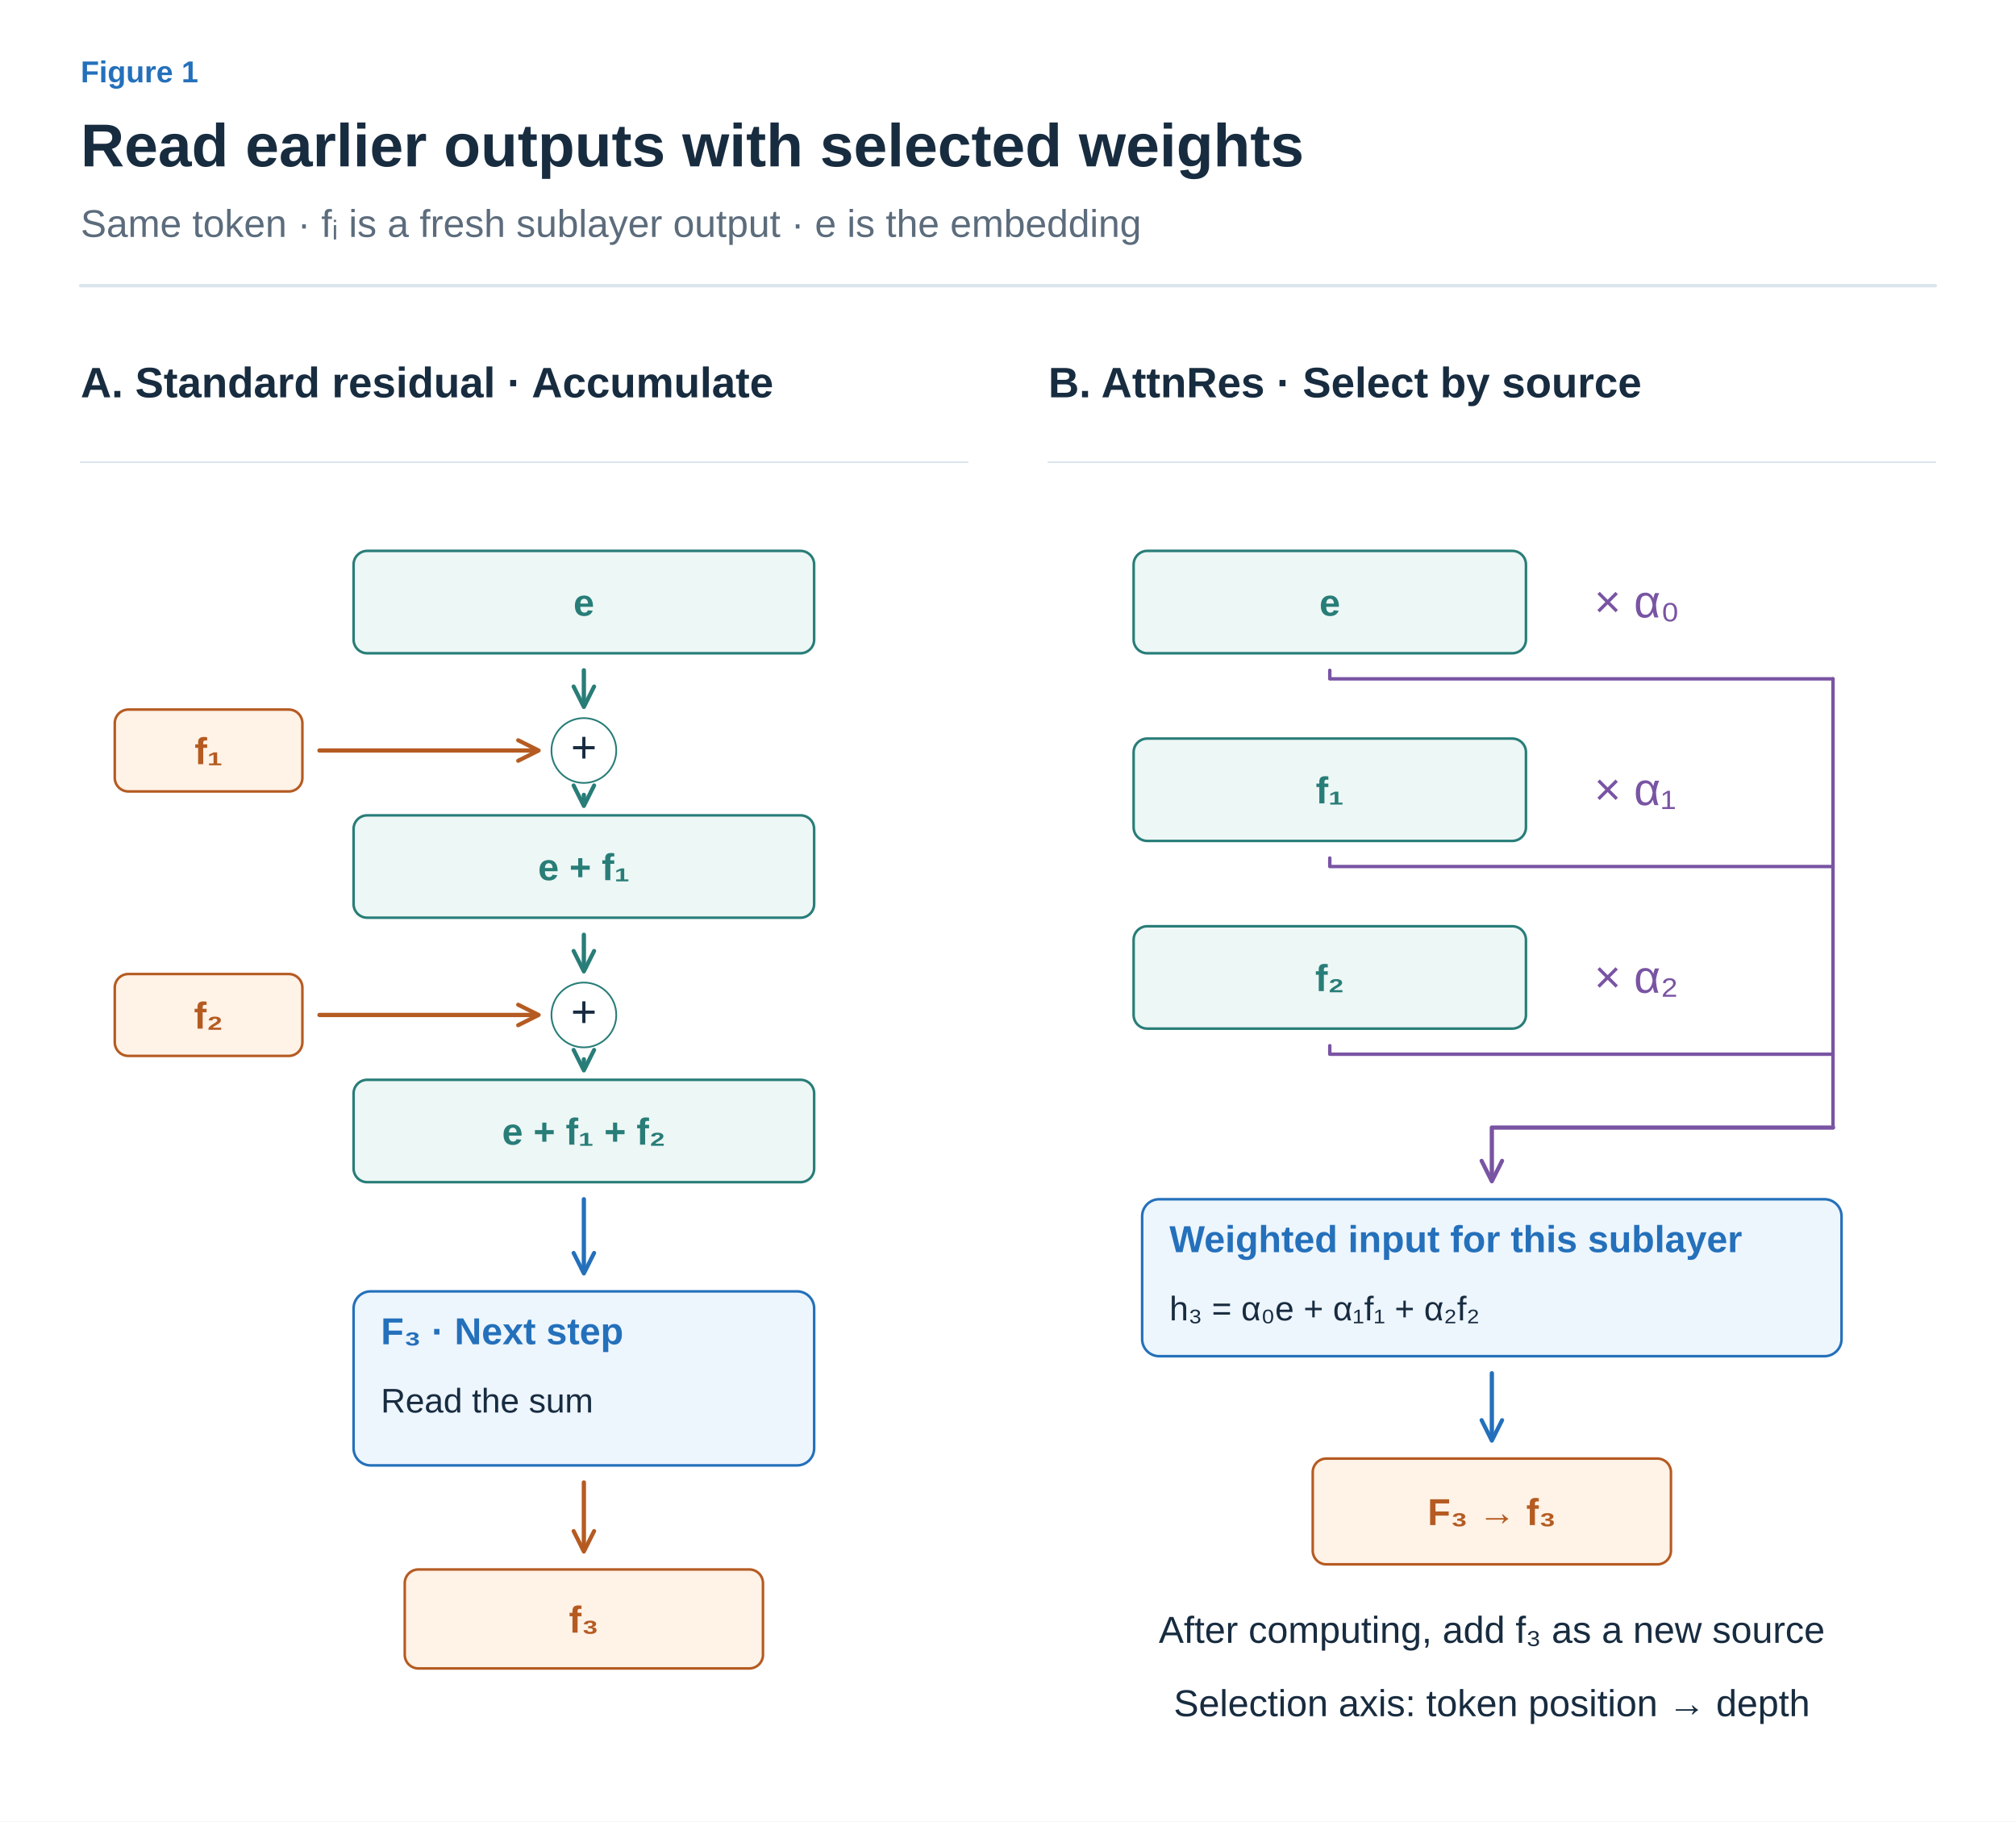
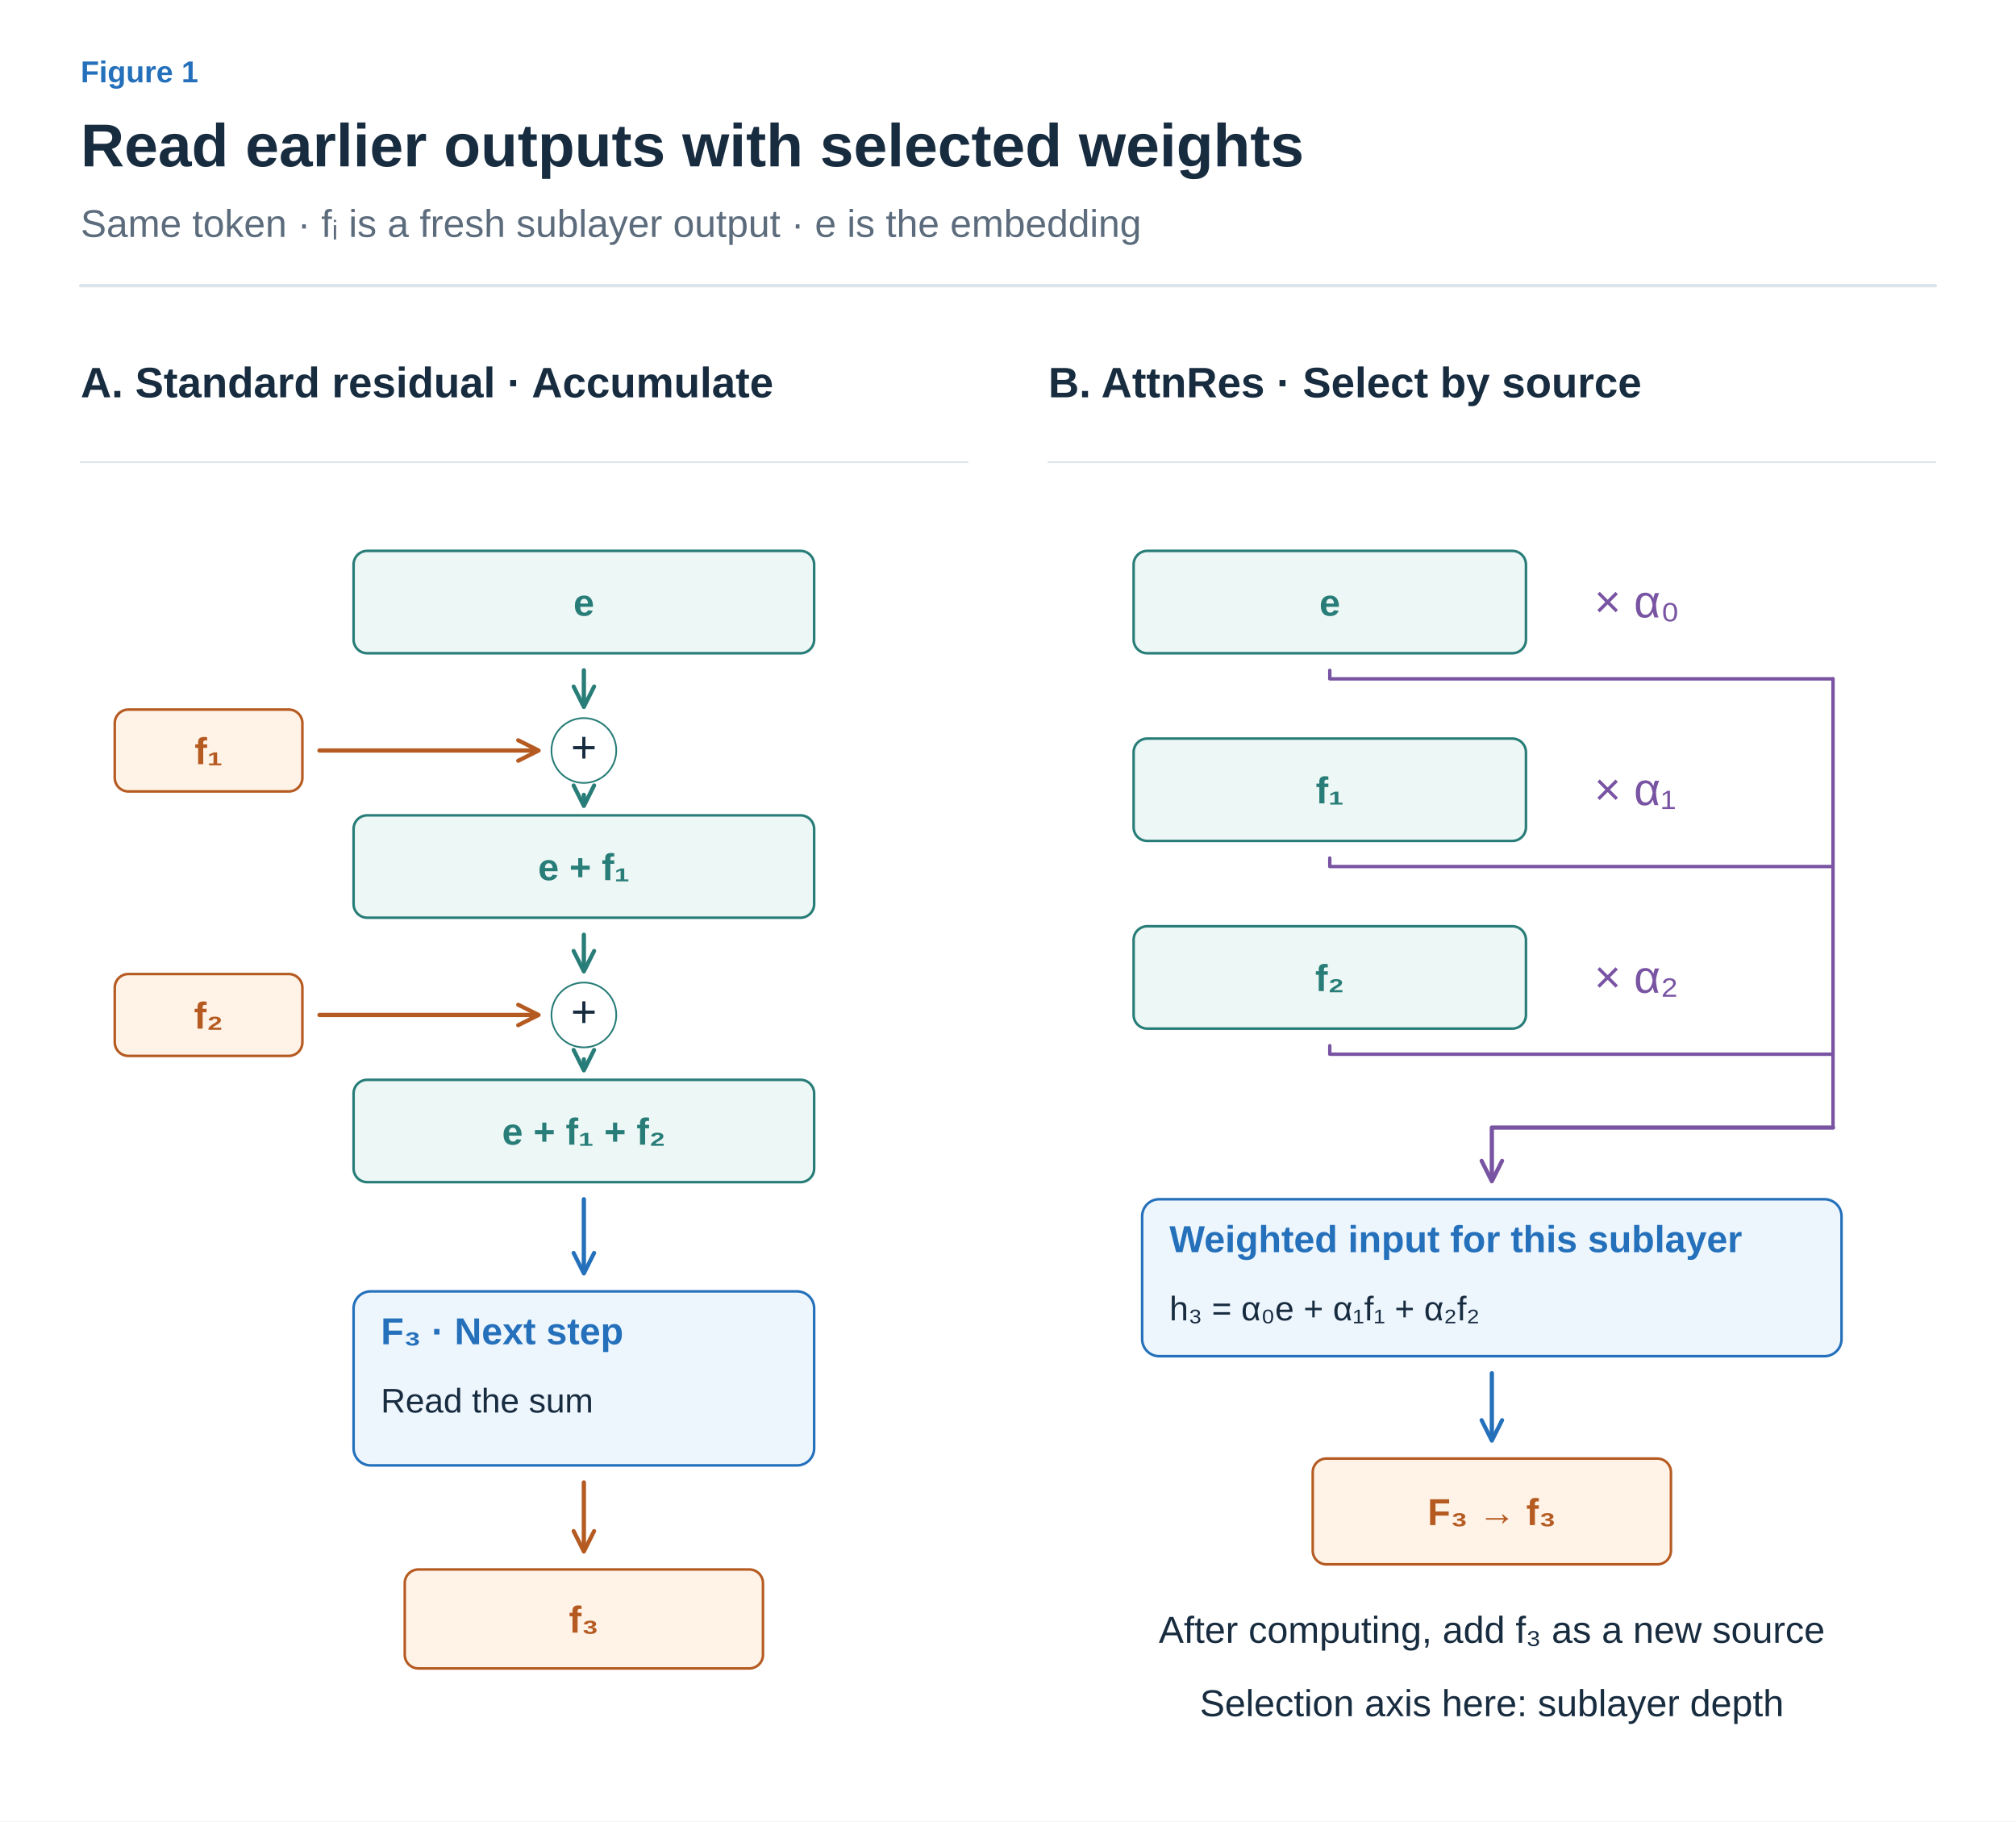
<svg xmlns="http://www.w3.org/2000/svg" width="1200" height="1084" viewBox="0 0 1200 1084" role="img" aria-labelledby="title desc">
  <defs>
    <marker id="arrow-ink" viewBox="0 0 10 10" refX="8" refY="5" markerWidth="6" markerHeight="6" orient="auto">
      <path d="M1 1 L9 5 L1 9" fill="none" stroke="#182C40" stroke-width="1.6" />
    </marker>
    <marker id="arrow-muted" viewBox="0 0 10 10" refX="8" refY="5" markerWidth="6" markerHeight="6" orient="auto">
      <path d="M1 1 L9 5 L1 9" fill="none" stroke="#5C6C7C" stroke-width="1.6" />
    </marker>
    <marker id="arrow-line" viewBox="0 0 10 10" refX="8" refY="5" markerWidth="6" markerHeight="6" orient="auto">
      <path d="M1 1 L9 5 L1 9" fill="none" stroke="#DCE4EC" stroke-width="1.6" />
    </marker>
    <marker id="arrow-paper" viewBox="0 0 10 10" refX="8" refY="5" markerWidth="6" markerHeight="6" orient="auto">
      <path d="M1 1 L9 5 L1 9" fill="none" stroke="#FFFFFF" stroke-width="1.6" />
    </marker>
    <marker id="arrow-blue" viewBox="0 0 10 10" refX="8" refY="5" markerWidth="6" markerHeight="6" orient="auto">
      <path d="M1 1 L9 5 L1 9" fill="none" stroke="#2470BB" stroke-width="1.6" />
    </marker>
    <marker id="arrow-teal" viewBox="0 0 10 10" refX="8" refY="5" markerWidth="6" markerHeight="6" orient="auto">
      <path d="M1 1 L9 5 L1 9" fill="none" stroke="#287D78" stroke-width="1.6" />
    </marker>
    <marker id="arrow-orange" viewBox="0 0 10 10" refX="8" refY="5" markerWidth="6" markerHeight="6" orient="auto">
      <path d="M1 1 L9 5 L1 9" fill="none" stroke="#B55B22" stroke-width="1.6" />
    </marker>
    <marker id="arrow-purple" viewBox="0 0 10 10" refX="8" refY="5" markerWidth="6" markerHeight="6" orient="auto">
      <path d="M1 1 L9 5 L1 9" fill="none" stroke="#7954A3" stroke-width="1.6" />
    </marker>
    <marker id="arrow-gray" viewBox="0 0 10 10" refX="8" refY="5" markerWidth="6" markerHeight="6" orient="auto">
      <path d="M1 1 L9 5 L1 9" fill="none" stroke="#657789" stroke-width="1.6" />
    </marker>
    <marker id="arrow-red" viewBox="0 0 10 10" refX="8" refY="5" markerWidth="6" markerHeight="6" orient="auto">
      <path d="M1 1 L9 5 L1 9" fill="none" stroke="#B34242" stroke-width="1.6" />
    </marker>
    <marker id="arrow-indigo" viewBox="0 0 10 10" refX="8" refY="5" markerWidth="6" markerHeight="6" orient="auto">
      <path d="M1 1 L9 5 L1 9" fill="none" stroke="#4C60A8" stroke-width="1.6" />
    </marker>
    <marker id="arrow-slate" viewBox="0 0 10 10" refX="8" refY="5" markerWidth="6" markerHeight="6" orient="auto">
      <path d="M1 1 L9 5 L1 9" fill="none" stroke="#8191A0" stroke-width="1.6" />
    </marker>
    <marker id="arrow-surface" viewBox="0 0 10 10" refX="8" refY="5" markerWidth="6" markerHeight="6" orient="auto">
      <path d="M1 1 L9 5 L1 9" fill="none" stroke="#F8FAFC" stroke-width="1.6" />
    </marker>
  </defs>
  <style>text{font-family:Arial,"Apple SD Gothic Neo","Noto Sans KR",sans-serif}text[font-family]{font-family:Menlo,Consolas,monospace}path{stroke-linecap:round;stroke-linejoin:round}</style>
  <rect width="100%" height="100%" fill="white" />
  <text x="48" y="49" fill="#2470BB" font-size="18" font-weight="600" text-anchor="start" data-max-width="1104">Figure 1</text>
  <text x="48" y="99" fill="#182C40" font-size="36" font-weight="700" text-anchor="start" data-max-width="1104">Read earlier outputs with selected weights</text>
  <text x="48" y="141" fill="#5C6C7C" font-size="23" font-weight="400" text-anchor="start" data-max-width="1104">Same token · fᵢ is a fresh sublayer output · e is the embedding</text>
  <path d="M48,170 H1152" stroke="#DCE4EC" stroke-width="2" />
  <g transform="translate(48 206) scale(1.015385)" data-panel="1">
    <text x="0" y="30" fill="#182C40" font-size="25" font-weight="600" text-anchor="start" data-max-width="520">A. Standard residual · Accumulate</text>
    <path d="M0 68 L520 68" stroke="#DCE4EC" stroke-width="1" fill="none" />
    <rect x="160" y="120" width="270" height="60" rx="8" fill="#EDF7F5" stroke="#287D78" stroke-width="1.5" />
    <text x="295" y="158" fill="#287D78" font-size="22" font-weight="600" text-anchor="middle" data-max-width="258">e</text>
    <path d="M295 190 L295 210" stroke="#287D78" stroke-width="2.5" fill="none" marker-end="url(#arrow-teal)" />
    <circle cx="295" cy="237" r="19" fill="#FFFFFF" stroke="#287D78" />
    <text x="295" y="244" fill="#182C40" font-size="26" font-weight="400" text-anchor="middle" data-max-width="35">+</text>
    <rect x="20" y="213" width="110" height="48" rx="8" fill="#FFF2E6" stroke="#B55B22" stroke-width="1.5" />
    <text x="75" y="245" fill="#B55B22" font-size="22" font-weight="600" text-anchor="middle" data-max-width="98">f₁</text>
    <path d="M140 237 L267 237" stroke="#B55B22" stroke-width="2.5" fill="none" marker-end="url(#arrow-orange)" />
    <path d="M295 263 L295 268" stroke="#287D78" stroke-width="2.5" fill="none" marker-end="url(#arrow-teal)" />
    <rect x="160" y="275" width="270" height="60" rx="8" fill="#EDF7F5" stroke="#287D78" stroke-width="1.5" />
    <text x="295" y="313" fill="#287D78" font-size="22" font-weight="600" text-anchor="middle" data-max-width="258">e + f₁</text>
    <path d="M295 345 L295 365" stroke="#287D78" stroke-width="2.5" fill="none" marker-end="url(#arrow-teal)" />
    <circle cx="295" cy="392" r="19" fill="#FFFFFF" stroke="#287D78" />
    <text x="295" y="399" fill="#182C40" font-size="26" font-weight="400" text-anchor="middle" data-max-width="35">+</text>
    <rect x="20" y="368" width="110" height="48" rx="8" fill="#FFF2E6" stroke="#B55B22" stroke-width="1.5" />
    <text x="75" y="400" fill="#B55B22" font-size="22" font-weight="600" text-anchor="middle" data-max-width="98">f₂</text>
    <path d="M140 392 L267 392" stroke="#B55B22" stroke-width="2.5" fill="none" marker-end="url(#arrow-orange)" />
    <path d="M295 418 L295 423" stroke="#287D78" stroke-width="2.5" fill="none" marker-end="url(#arrow-teal)" />
    <rect x="160" y="430" width="270" height="60" rx="8" fill="#EDF7F5" stroke="#287D78" stroke-width="1.5" />
    <text x="295" y="468" fill="#287D78" font-size="22" font-weight="600" text-anchor="middle" data-max-width="258">e + f₁ + f₂</text>
    <path d="M295 500 L295 542" stroke="#2470BB" stroke-width="2.5" fill="none" marker-end="url(#arrow-blue)" />
    <g data-container="true">
      <rect x="160" y="554" width="270" height="102" rx="10" fill="#EDF5FD" stroke="#2470BB" stroke-width="1.5" />
      <text x="176" y="585" fill="#2470BB" font-size="22" font-weight="600" text-anchor="start" data-max-width="238">F₃ · Next step</text>
      <text x="176" y="625" fill="#182C40" font-size="20" font-weight="400" text-anchor="start" data-max-width="238">Read the sum</text>
    </g>
    <path d="M295 666 L295 705" stroke="#B55B22" stroke-width="2.5" fill="none" marker-end="url(#arrow-orange)" />
    <rect x="190" y="717" width="210" height="58" rx="8" fill="#FFF2E6" stroke="#B55B22" stroke-width="1.5" />
    <text x="295" y="754" fill="#B55B22" font-size="22" font-weight="600" text-anchor="middle" data-max-width="198">f₃</text>
  </g>
  <g transform="translate(624 206) scale(1.015385)" data-panel="2">
    <text x="0" y="30" fill="#182C40" font-size="25" font-weight="600" text-anchor="start" data-max-width="520">B. AttnRes · Select by source</text>
    <path d="M0 68 L520 68" stroke="#DCE4EC" stroke-width="1" fill="none" />
    <rect x="50" y="120" width="230" height="60" rx="8" fill="#EDF7F5" stroke="#287D78" stroke-width="1.5" />
    <text x="165" y="158" fill="#287D78" font-size="22" font-weight="600" text-anchor="middle" data-max-width="218">e</text>
    <text x="320" y="159" fill="#7954A3" font-size="27" font-weight="400" text-anchor="start" data-max-width="170">× α₀</text>
    <path d="M165 190 V195 H460" stroke="#7954A3" stroke-width="2" fill="none" />
    <rect x="50" y="230" width="230" height="60" rx="8" fill="#EDF7F5" stroke="#287D78" stroke-width="1.5" />
    <text x="165" y="268" fill="#287D78" font-size="22" font-weight="600" text-anchor="middle" data-max-width="218">f₁</text>
    <text x="320" y="269" fill="#7954A3" font-size="27" font-weight="400" text-anchor="start" data-max-width="170">× α₁</text>
    <path d="M165 300 V305 H460" stroke="#7954A3" stroke-width="2" fill="none" />
    <rect x="50" y="340" width="230" height="60" rx="8" fill="#EDF7F5" stroke="#287D78" stroke-width="1.5" />
    <text x="165" y="378" fill="#287D78" font-size="22" font-weight="600" text-anchor="middle" data-max-width="218">f₂</text>
    <text x="320" y="379" fill="#7954A3" font-size="27" font-weight="400" text-anchor="start" data-max-width="170">× α₂</text>
    <path d="M165 410 V415 H460" stroke="#7954A3" stroke-width="2" fill="none" />
    <path d="M460 195 L460 458" stroke="#7954A3" stroke-width="2" fill="none" />
    <path d="M460 458 H260 V488" stroke="#7954A3" stroke-width="2.5" fill="none" marker-end="url(#arrow-purple)" />
    <g data-container="true">
      <rect x="55" y="500" width="410" height="92" rx="10" fill="#EDF5FD" stroke="#2470BB" stroke-width="1.5" />
      <text x="71" y="531" fill="#2470BB" font-size="22" font-weight="600" text-anchor="start" data-max-width="378">Weighted input for this sublayer</text>
      <text x="71" y="571" fill="#182C40" font-size="20" font-weight="400" text-anchor="start" data-max-width="378">h₃ = α₀e + α₁f₁ + α₂f₂</text>
    </g>
    <path d="M260 602 L260 640" stroke="#2470BB" stroke-width="2.5" fill="none" marker-end="url(#arrow-blue)" />
    <rect x="155" y="652" width="210" height="62" rx="8" fill="#FFF2E6" stroke="#B55B22" stroke-width="1.5" />
    <text x="260" y="691" fill="#B55B22" font-size="22" font-weight="600" text-anchor="middle" data-max-width="198">F₃ → f₃</text>
    <text x="260" y="760" fill="#182C40" font-size="22" font-weight="400" text-anchor="middle" data-max-width="490">After computing, add f₃ as a new source</text>
-     <text x="260" y="803" fill="#182C40" font-size="22" font-weight="400" text-anchor="middle" data-max-width="490">Selection axis: token position → depth</text>
+     <text x="260" y="803" fill="#182C40" font-size="22" font-weight="400" text-anchor="middle" data-max-width="490">Selection axis here: sublayer depth</text>
  </g>
</svg>
